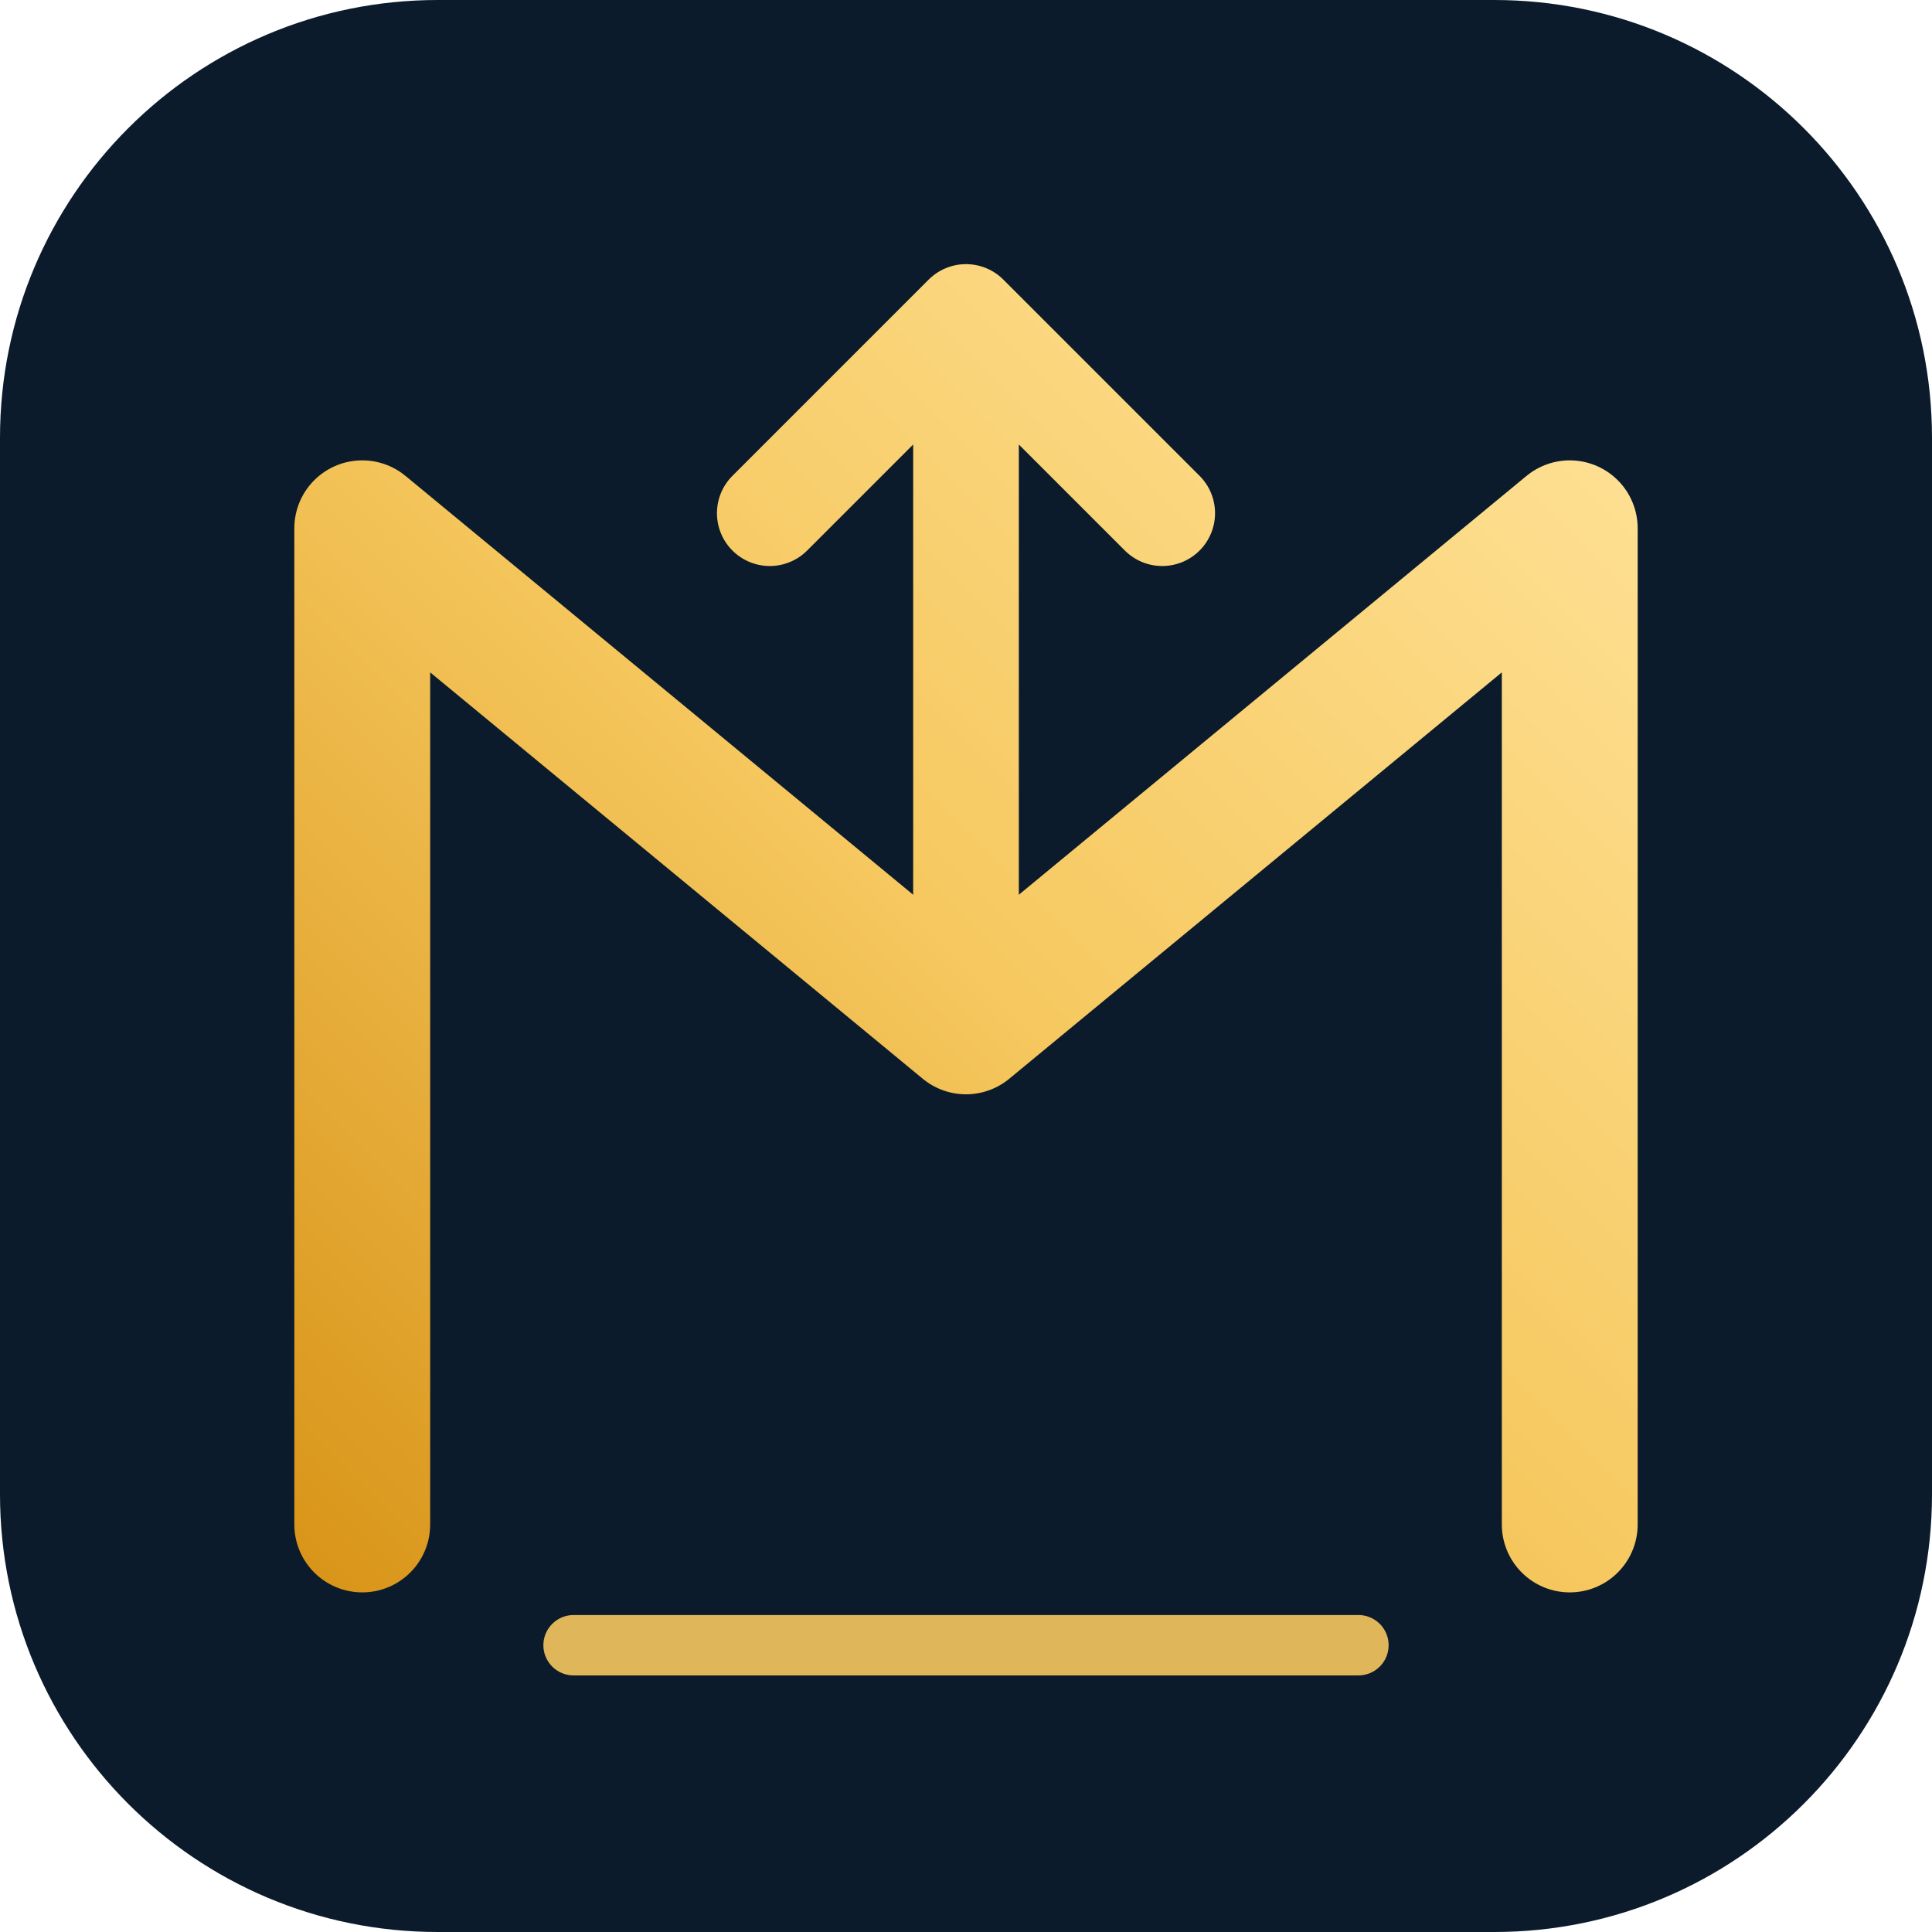
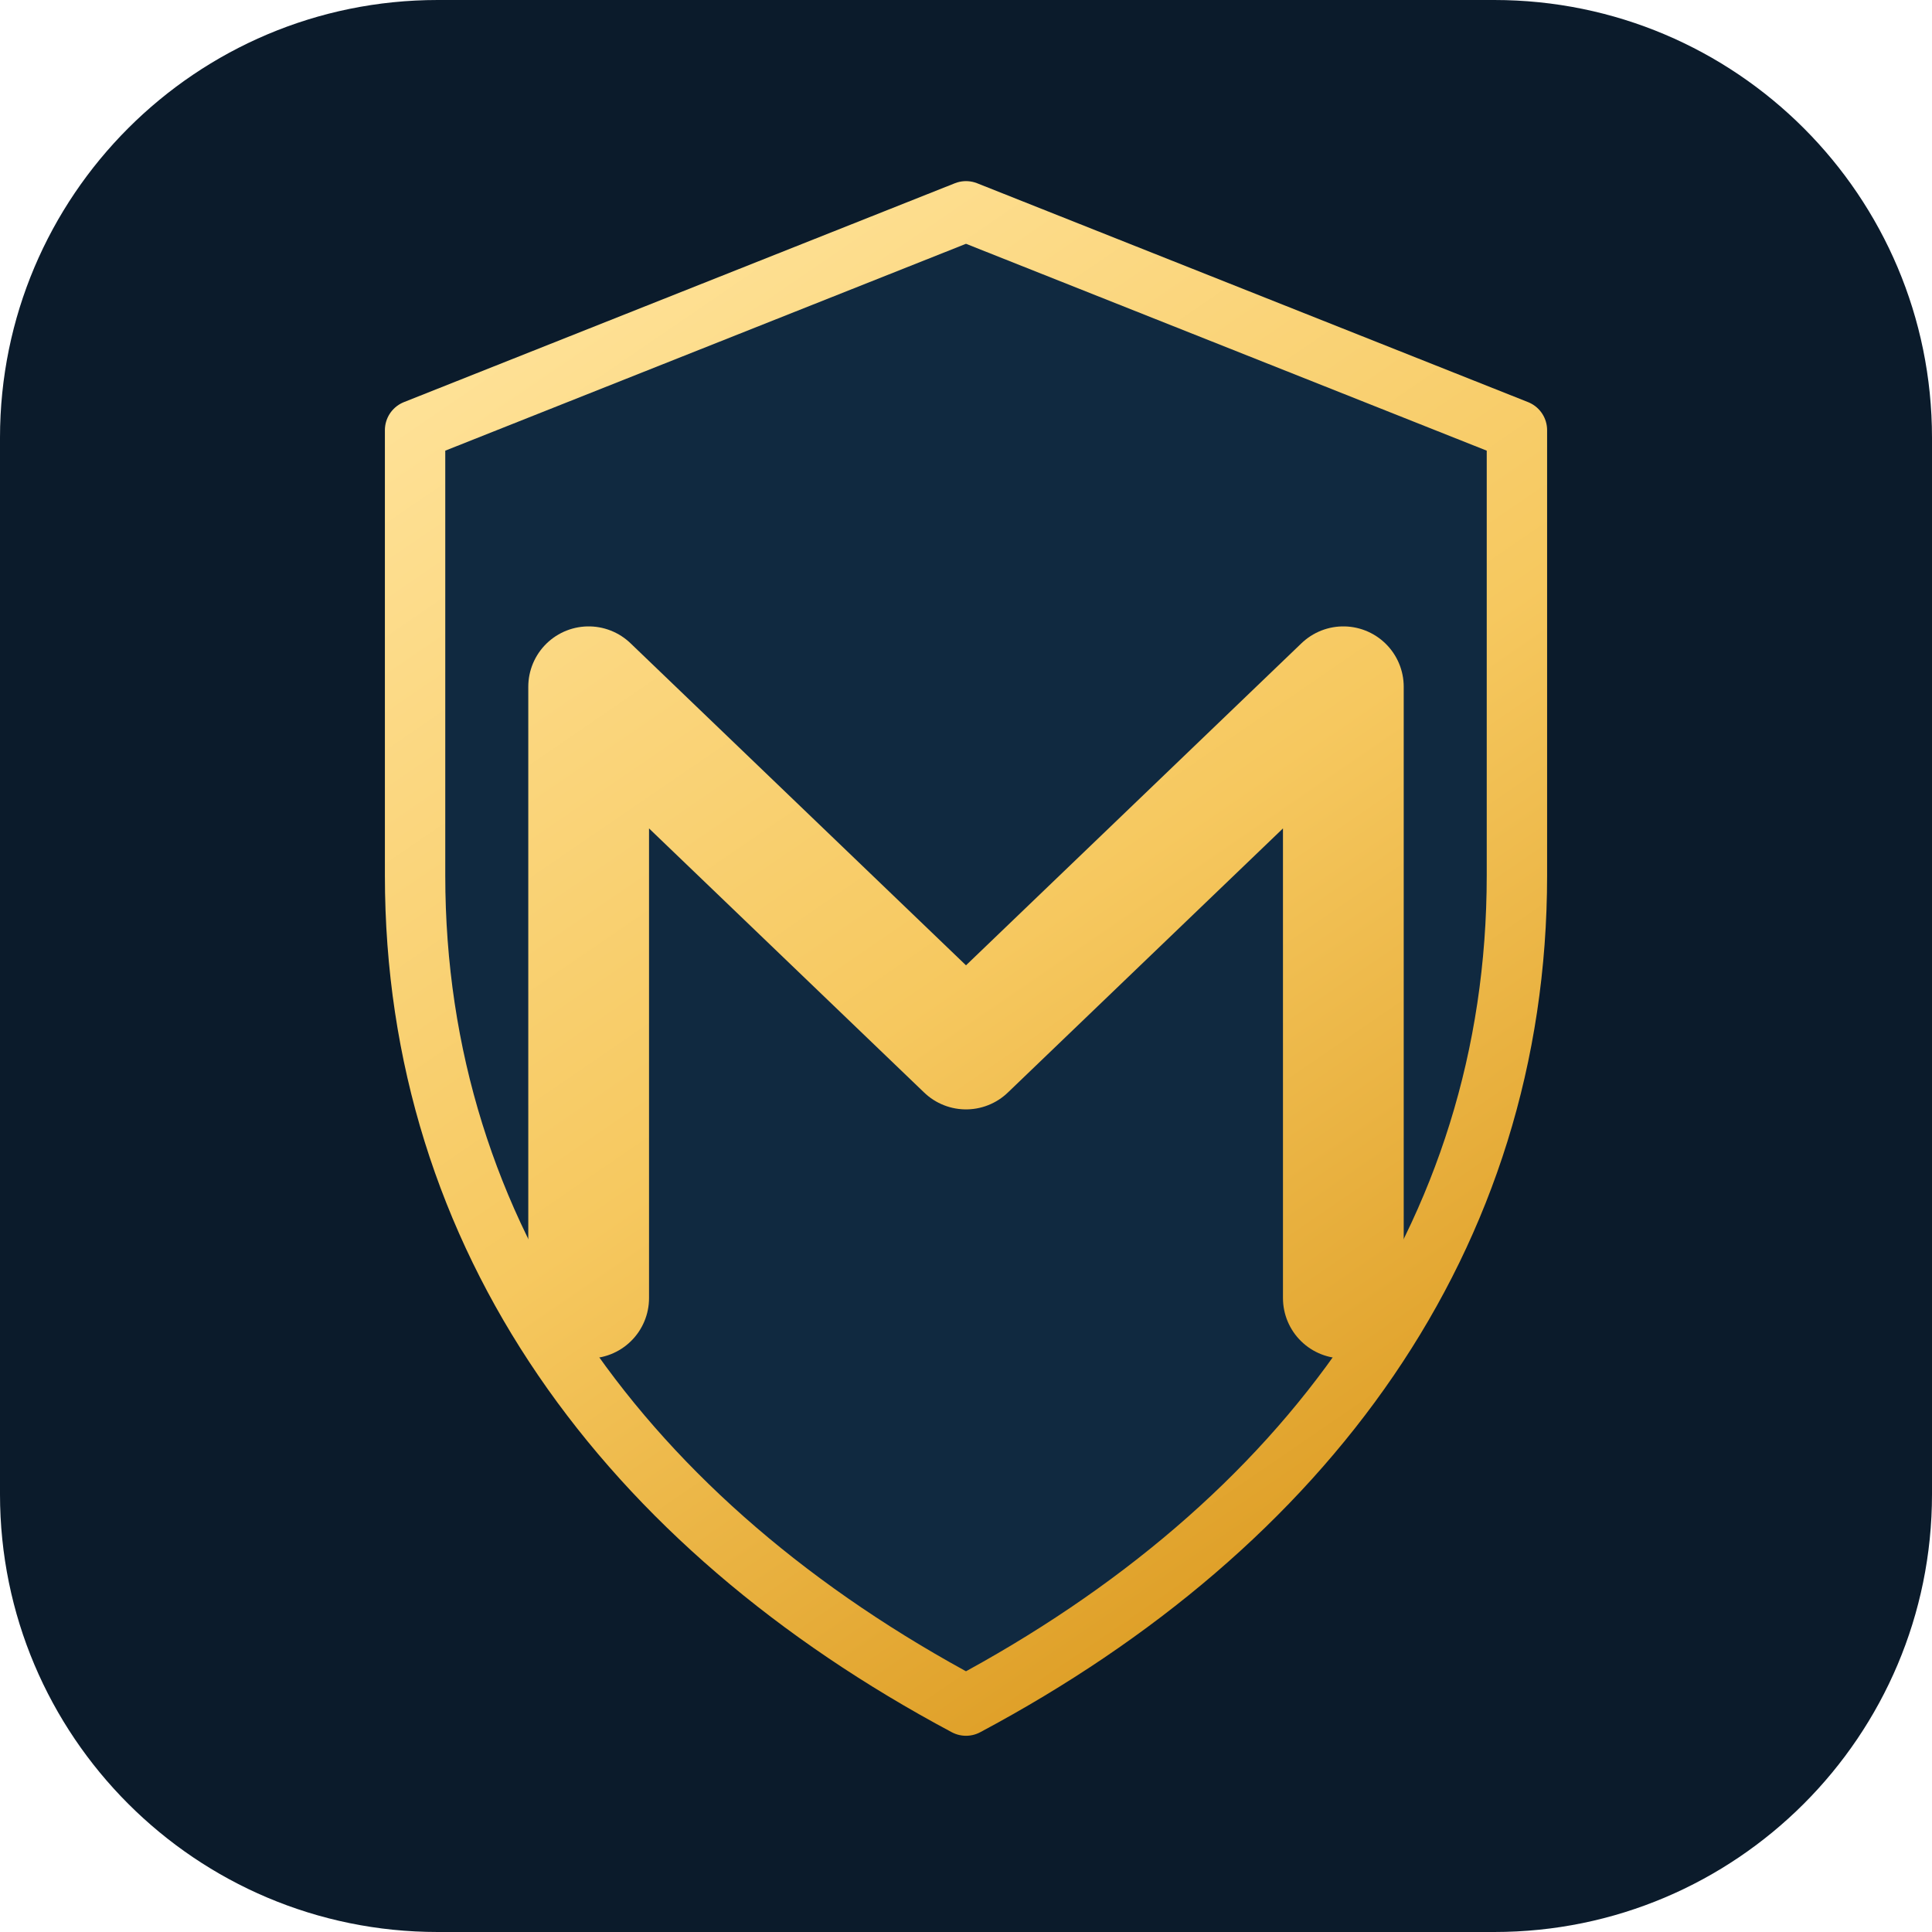
<svg xmlns="http://www.w3.org/2000/svg" width="256" height="256" viewBox="0 0 256 256" fill="none">
  <defs>
-     <linearGradient id="gold" x1="42" y1="212" x2="214" y2="40" gradientUnits="userSpaceOnUse">
-       <stop stop-color="#D89418" />
+     <linearGradient id="gold" x1="64" y1="38" x2="190" y2="222" gradientUnits="userSpaceOnUse">
+       <stop stop-color="#FFE39A" />
      <stop offset="0.5" stop-color="#F6C85F" />
-       <stop offset="1" stop-color="#FFE39A" />
+       <stop offset="1" stop-color="#D89418" />
    </linearGradient>
  </defs>
  <rect width="256" height="256" rx="58" fill="#0B1B2B" />
-   <path d="M48 202V70L128 136L208 70V202" stroke="url(#gold)" stroke-width="18" stroke-linecap="round" stroke-linejoin="round" />
-   <path d="M128 136V42M128 42L102 68M128 42L154 68" stroke="url(#gold)" stroke-width="14" stroke-linecap="round" stroke-linejoin="round" />
-   <path d="M76 218H180" stroke="#F6C85F" stroke-width="8" stroke-linecap="round" opacity=".9" />
+   <path d="M128 28L201 57V116C201 164 173 202 128 226C83 202 55 164 55 116V57L128 28Z" fill="#102940" stroke="url(#gold)" stroke-width="8" stroke-linejoin="round" />
+   <path d="M78 172V91L128 139L178 91V172" stroke="url(#gold)" stroke-width="16" stroke-linecap="round" stroke-linejoin="round" />
</svg>
